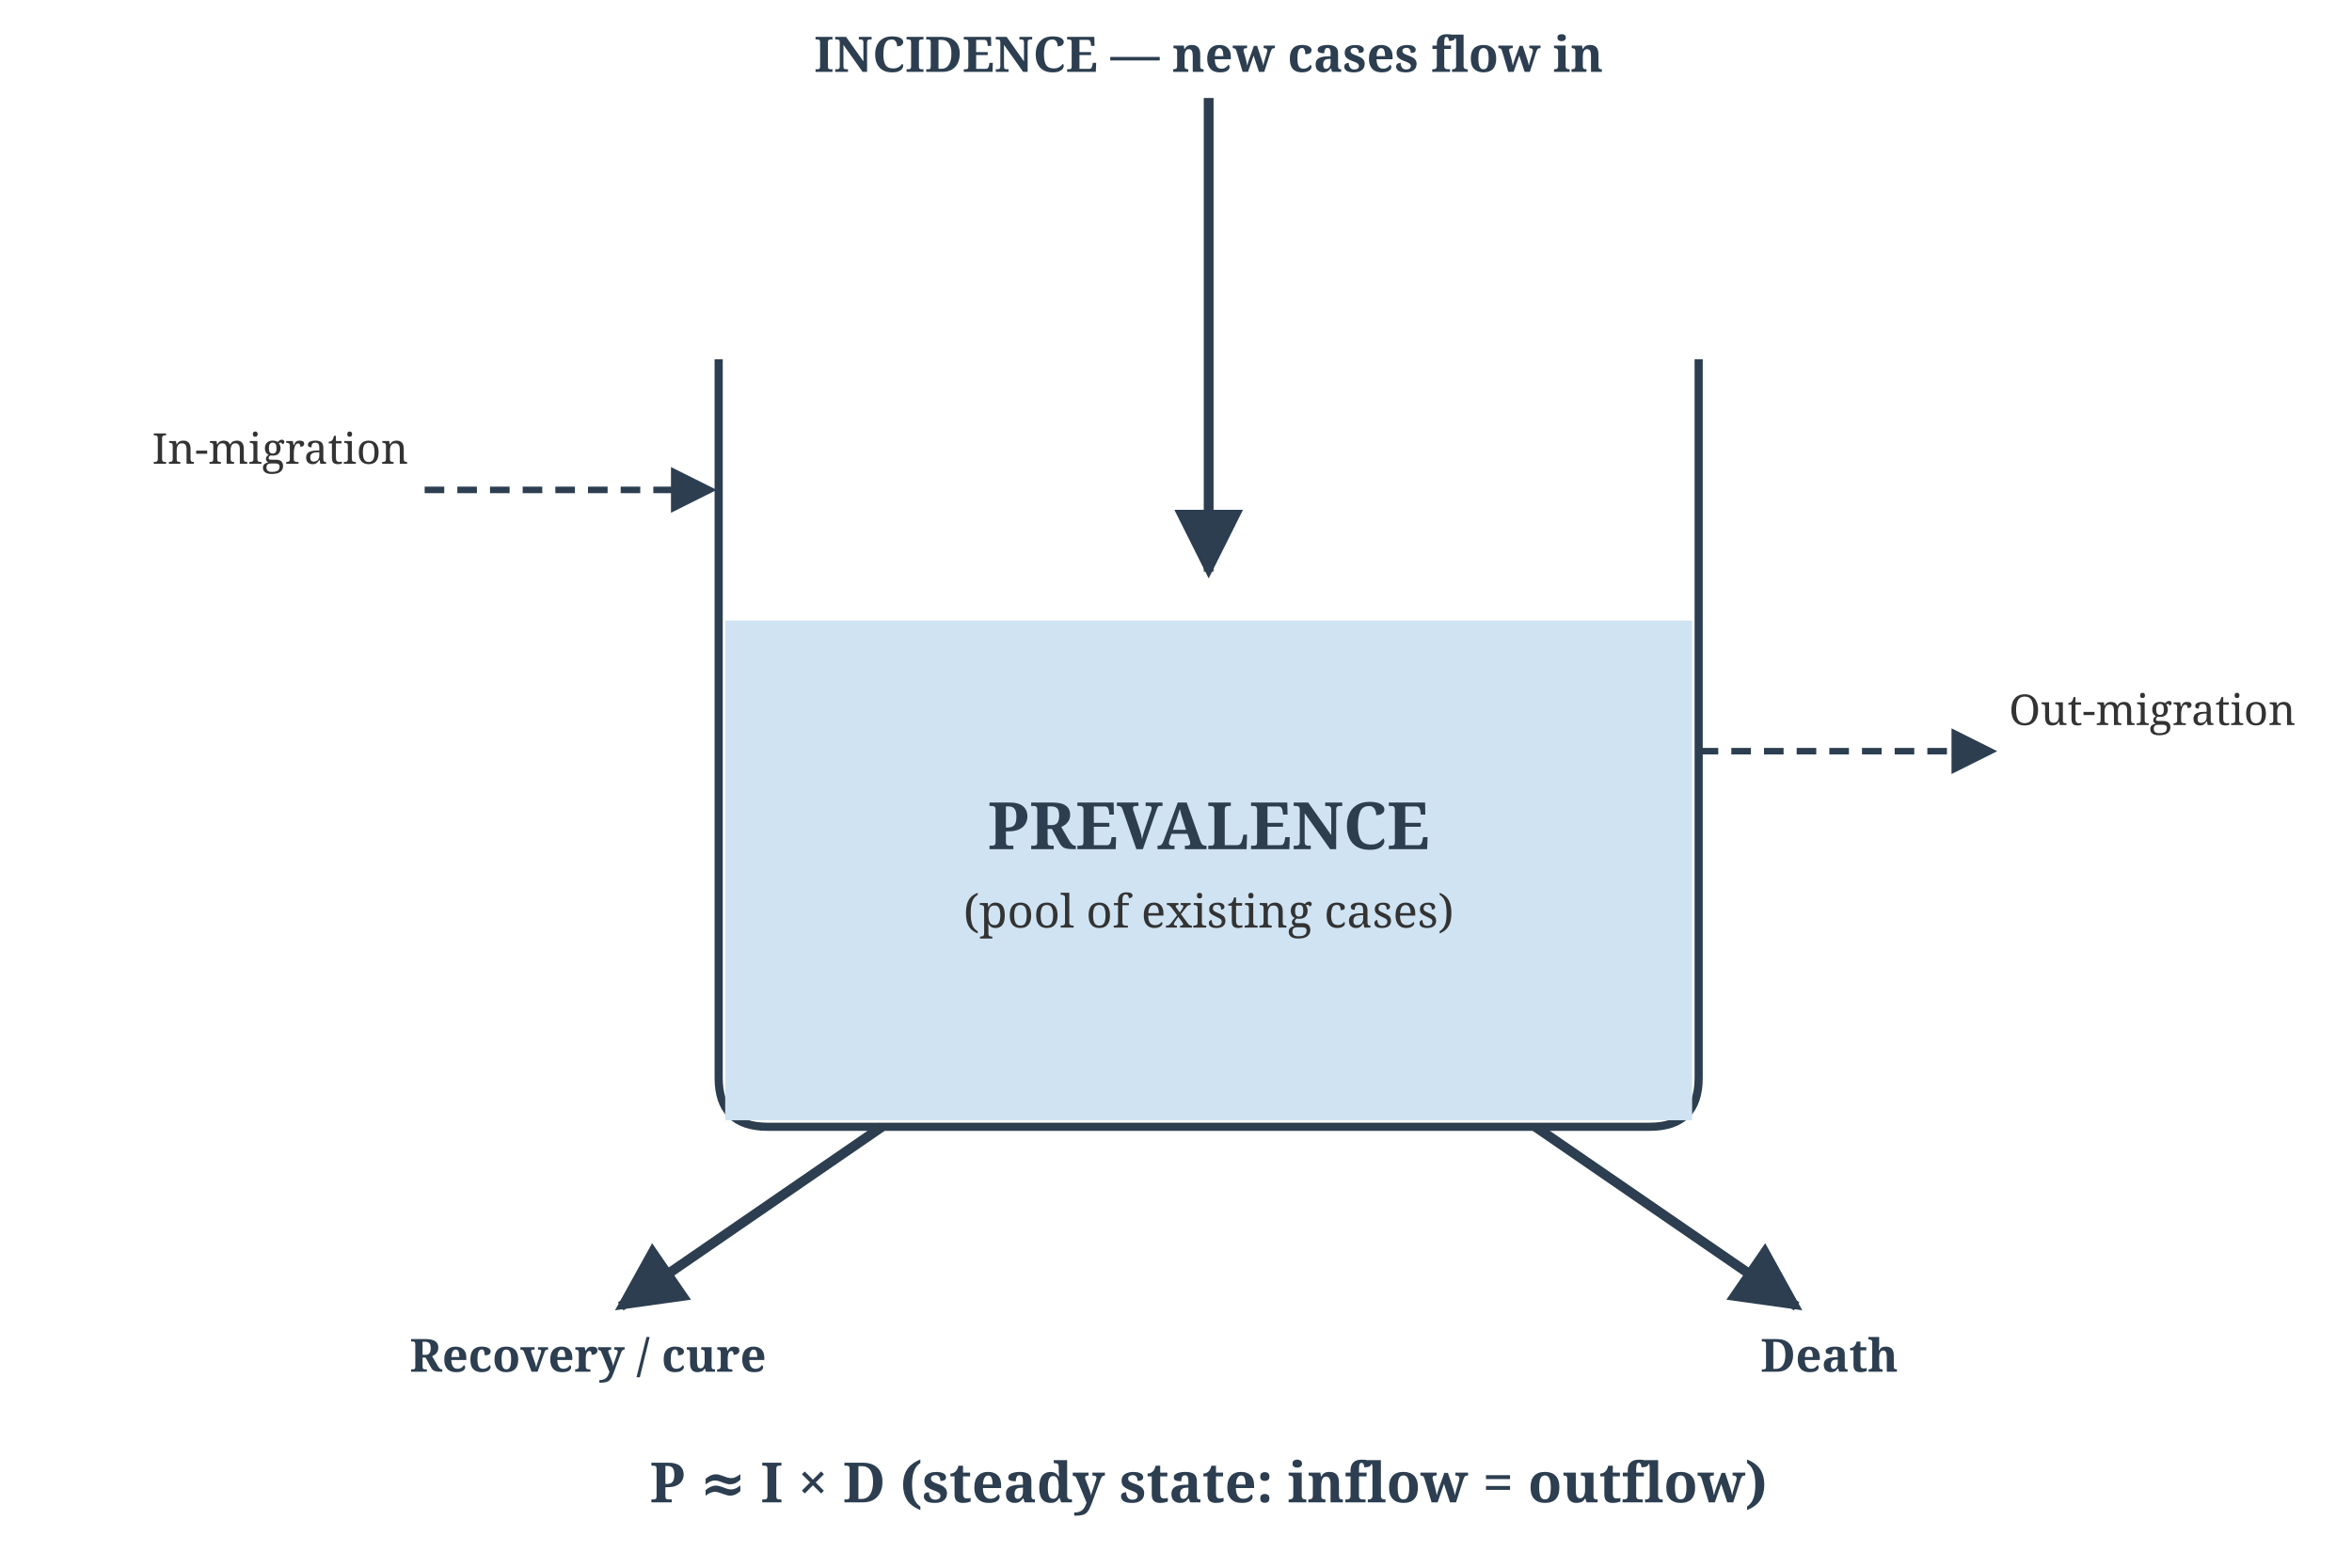
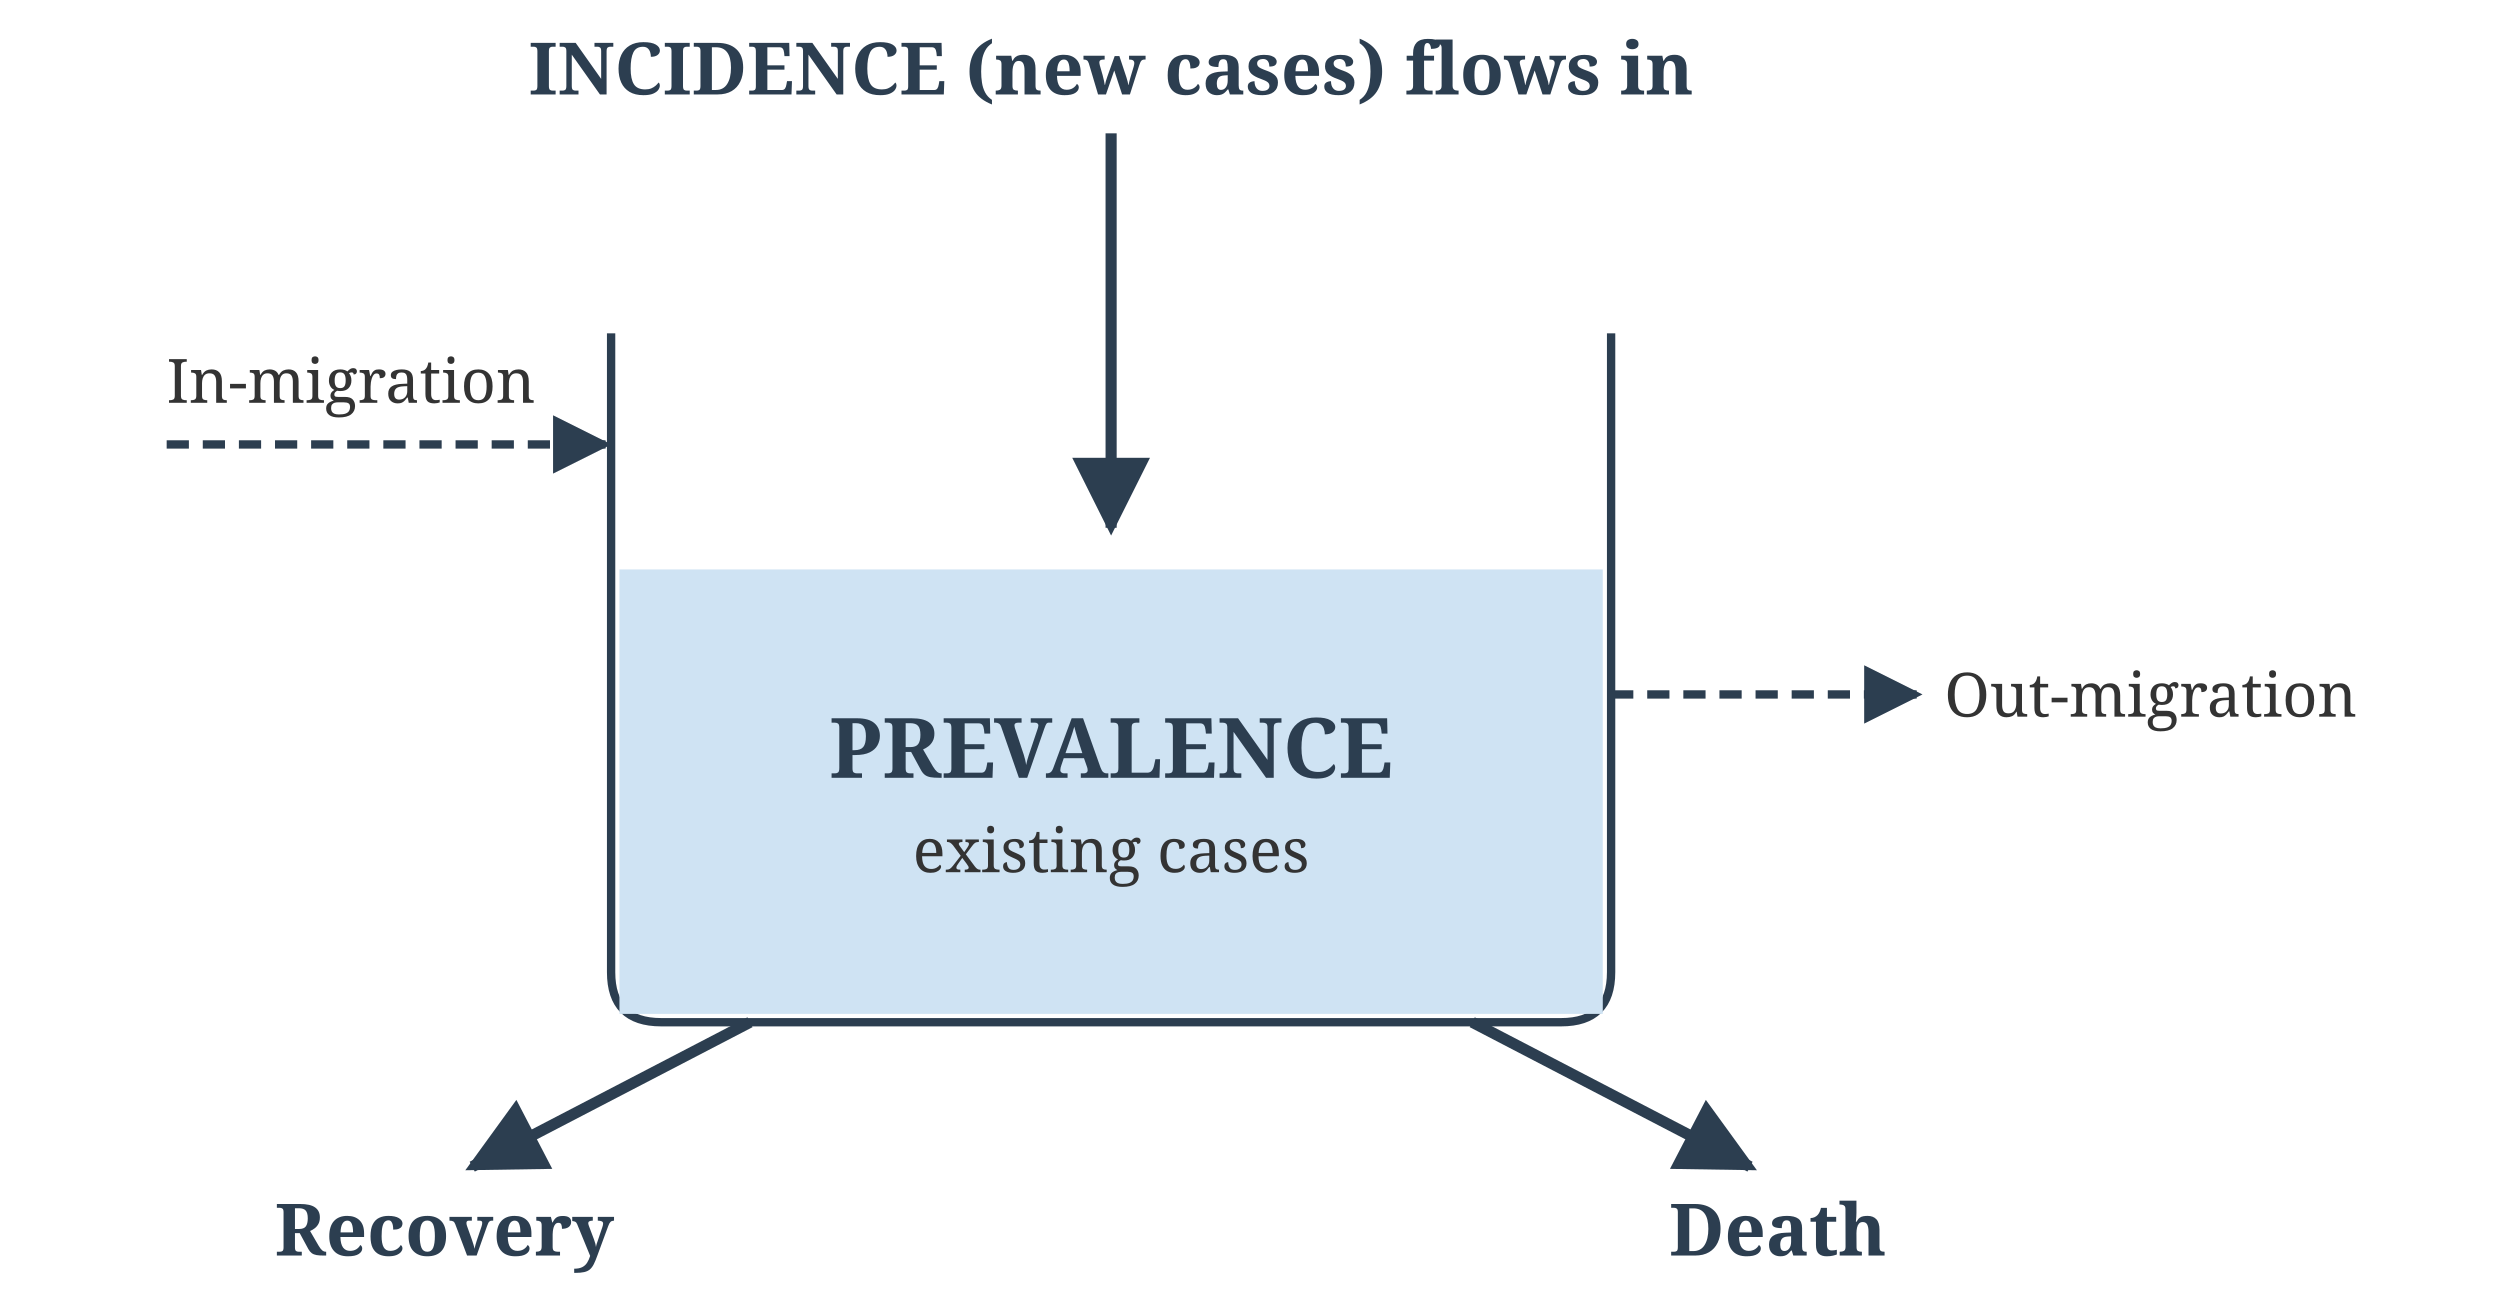
- <svg xmlns="http://www.w3.org/2000/svg" width="720" height="480" viewBox="0 0 720 480" role="img" aria-labelledby="title desc">
+ <svg xmlns="http://www.w3.org/2000/svg" width="900" height="470" viewBox="0 0 900 470" role="img" aria-labelledby="title desc">
  <defs>
    <marker id="arr" viewBox="0 0 10 10" refX="9" refY="5" markerWidth="7" markerHeight="7" orient="auto-start-reverse">
      <path d="M0,0 L10,5 L0,10 z" fill="#2c3e50" />
    </marker>
  </defs>
-   <g transform="translate(70,0)">
-     <path d="M150,110 L150,330 Q150,345 165,345 L435,345 Q450,345 450,330 L450,110" fill="none" stroke="#2c3e50" stroke-width="2.5" />
-     <rect x="152" y="190" width="296" height="153" fill="#cfe3f3" stroke="none" />
-     <text x="300" y="260" text-anchor="middle" font-family="Georgia, serif" font-size="20" font-weight="bold" fill="#2c3e50">PREVALENCE</text>
-     <text x="300" y="284" text-anchor="middle" font-family="Georgia, serif" font-size="14" fill="#333">(pool of existing cases)</text>
-     <line x1="300" y1="30" x2="300" y2="175" stroke="#2c3e50" stroke-width="3" marker-end="url(#arr)" />
-     <text x="300" y="22" text-anchor="middle" font-family="Georgia, serif" font-size="15" font-weight="bold" fill="#2c3e50">INCIDENCE — new cases flow in</text>
-     <line x1="200" y1="345" x2="120" y2="400" stroke="#2c3e50" stroke-width="3" marker-end="url(#arr)" />
-     <text x="110" y="420" text-anchor="middle" font-family="Georgia, serif" font-size="14" font-weight="bold" fill="#2c3e50">Recovery / cure</text>
-     <line x1="400" y1="345" x2="480" y2="400" stroke="#2c3e50" stroke-width="3" marker-end="url(#arr)" />
-     <text x="490" y="420" text-anchor="middle" font-family="Georgia, serif" font-size="14" font-weight="bold" fill="#2c3e50">Death</text>
-     <line x1="450" y1="230" x2="540" y2="230" stroke="#2c3e50" stroke-width="2" marker-end="url(#arr)" stroke-dasharray="6,4" />
-     <text x="545" y="222" text-anchor="start" font-family="Georgia, serif" font-size="13" fill="#333">Out-migration</text>
-     <line x1="60" y1="150" x2="148" y2="150" stroke="#2c3e50" stroke-width="2" marker-end="url(#arr)" stroke-dasharray="6,4" />
-     <text x="55" y="142" text-anchor="end" font-family="Georgia, serif" font-size="13" fill="#333">In-migration</text>
-     <text x="300" y="460" text-anchor="middle" font-family="Georgia, serif" font-size="17" font-weight="bold" fill="#2c3e50">P ≈ I × D   (steady state: inflow = outflow)</text>
-   </g>
+   <path d="M220,120 L220,350 Q220,368 238,368 L562,368 Q580,368 580,350 L580,120" fill="none" stroke="#2c3e50" stroke-width="3" />
+   <rect x="223" y="205" width="354" height="160" fill="#cfe3f3" stroke="none" />
+   <text x="400" y="280" text-anchor="middle" font-family="Georgia, serif" font-size="30" font-weight="bold" fill="#2c3e50">PREVALENCE</text>
+   <text x="400" y="314" text-anchor="middle" font-family="Georgia, serif" font-size="22" fill="#333">existing cases</text>
+   <line x1="400" y1="48" x2="400" y2="190" stroke="#2c3e50" stroke-width="4" marker-end="url(#arr)" />
+   <text x="400" y="34" text-anchor="middle" font-family="Georgia, serif" font-size="26" font-weight="bold" fill="#2c3e50">INCIDENCE (new cases) flows in</text>
+   <line x1="270" y1="368" x2="170" y2="420" stroke="#2c3e50" stroke-width="4" marker-end="url(#arr)" />
+   <text x="160" y="452" text-anchor="middle" font-family="Georgia, serif" font-size="26" font-weight="bold" fill="#2c3e50">Recovery</text>
+   <line x1="530" y1="368" x2="630" y2="420" stroke="#2c3e50" stroke-width="4" marker-end="url(#arr)" />
+   <text x="640" y="452" text-anchor="middle" font-family="Georgia, serif" font-size="26" font-weight="bold" fill="#2c3e50">Death</text>
+   <line x1="580" y1="250" x2="690" y2="250" stroke="#2c3e50" stroke-width="3" marker-end="url(#arr)" stroke-dasharray="8,5" />
+   <text x="700" y="258" text-anchor="start" font-family="Georgia, serif" font-size="22" fill="#333">Out-migration</text>
+   <line x1="60" y1="160" x2="218" y2="160" stroke="#2c3e50" stroke-width="3" marker-end="url(#arr)" stroke-dasharray="8,5" />
+   <text x="60" y="145" text-anchor="start" font-family="Georgia, serif" font-size="22" fill="#333">In-migration</text>
</svg>
